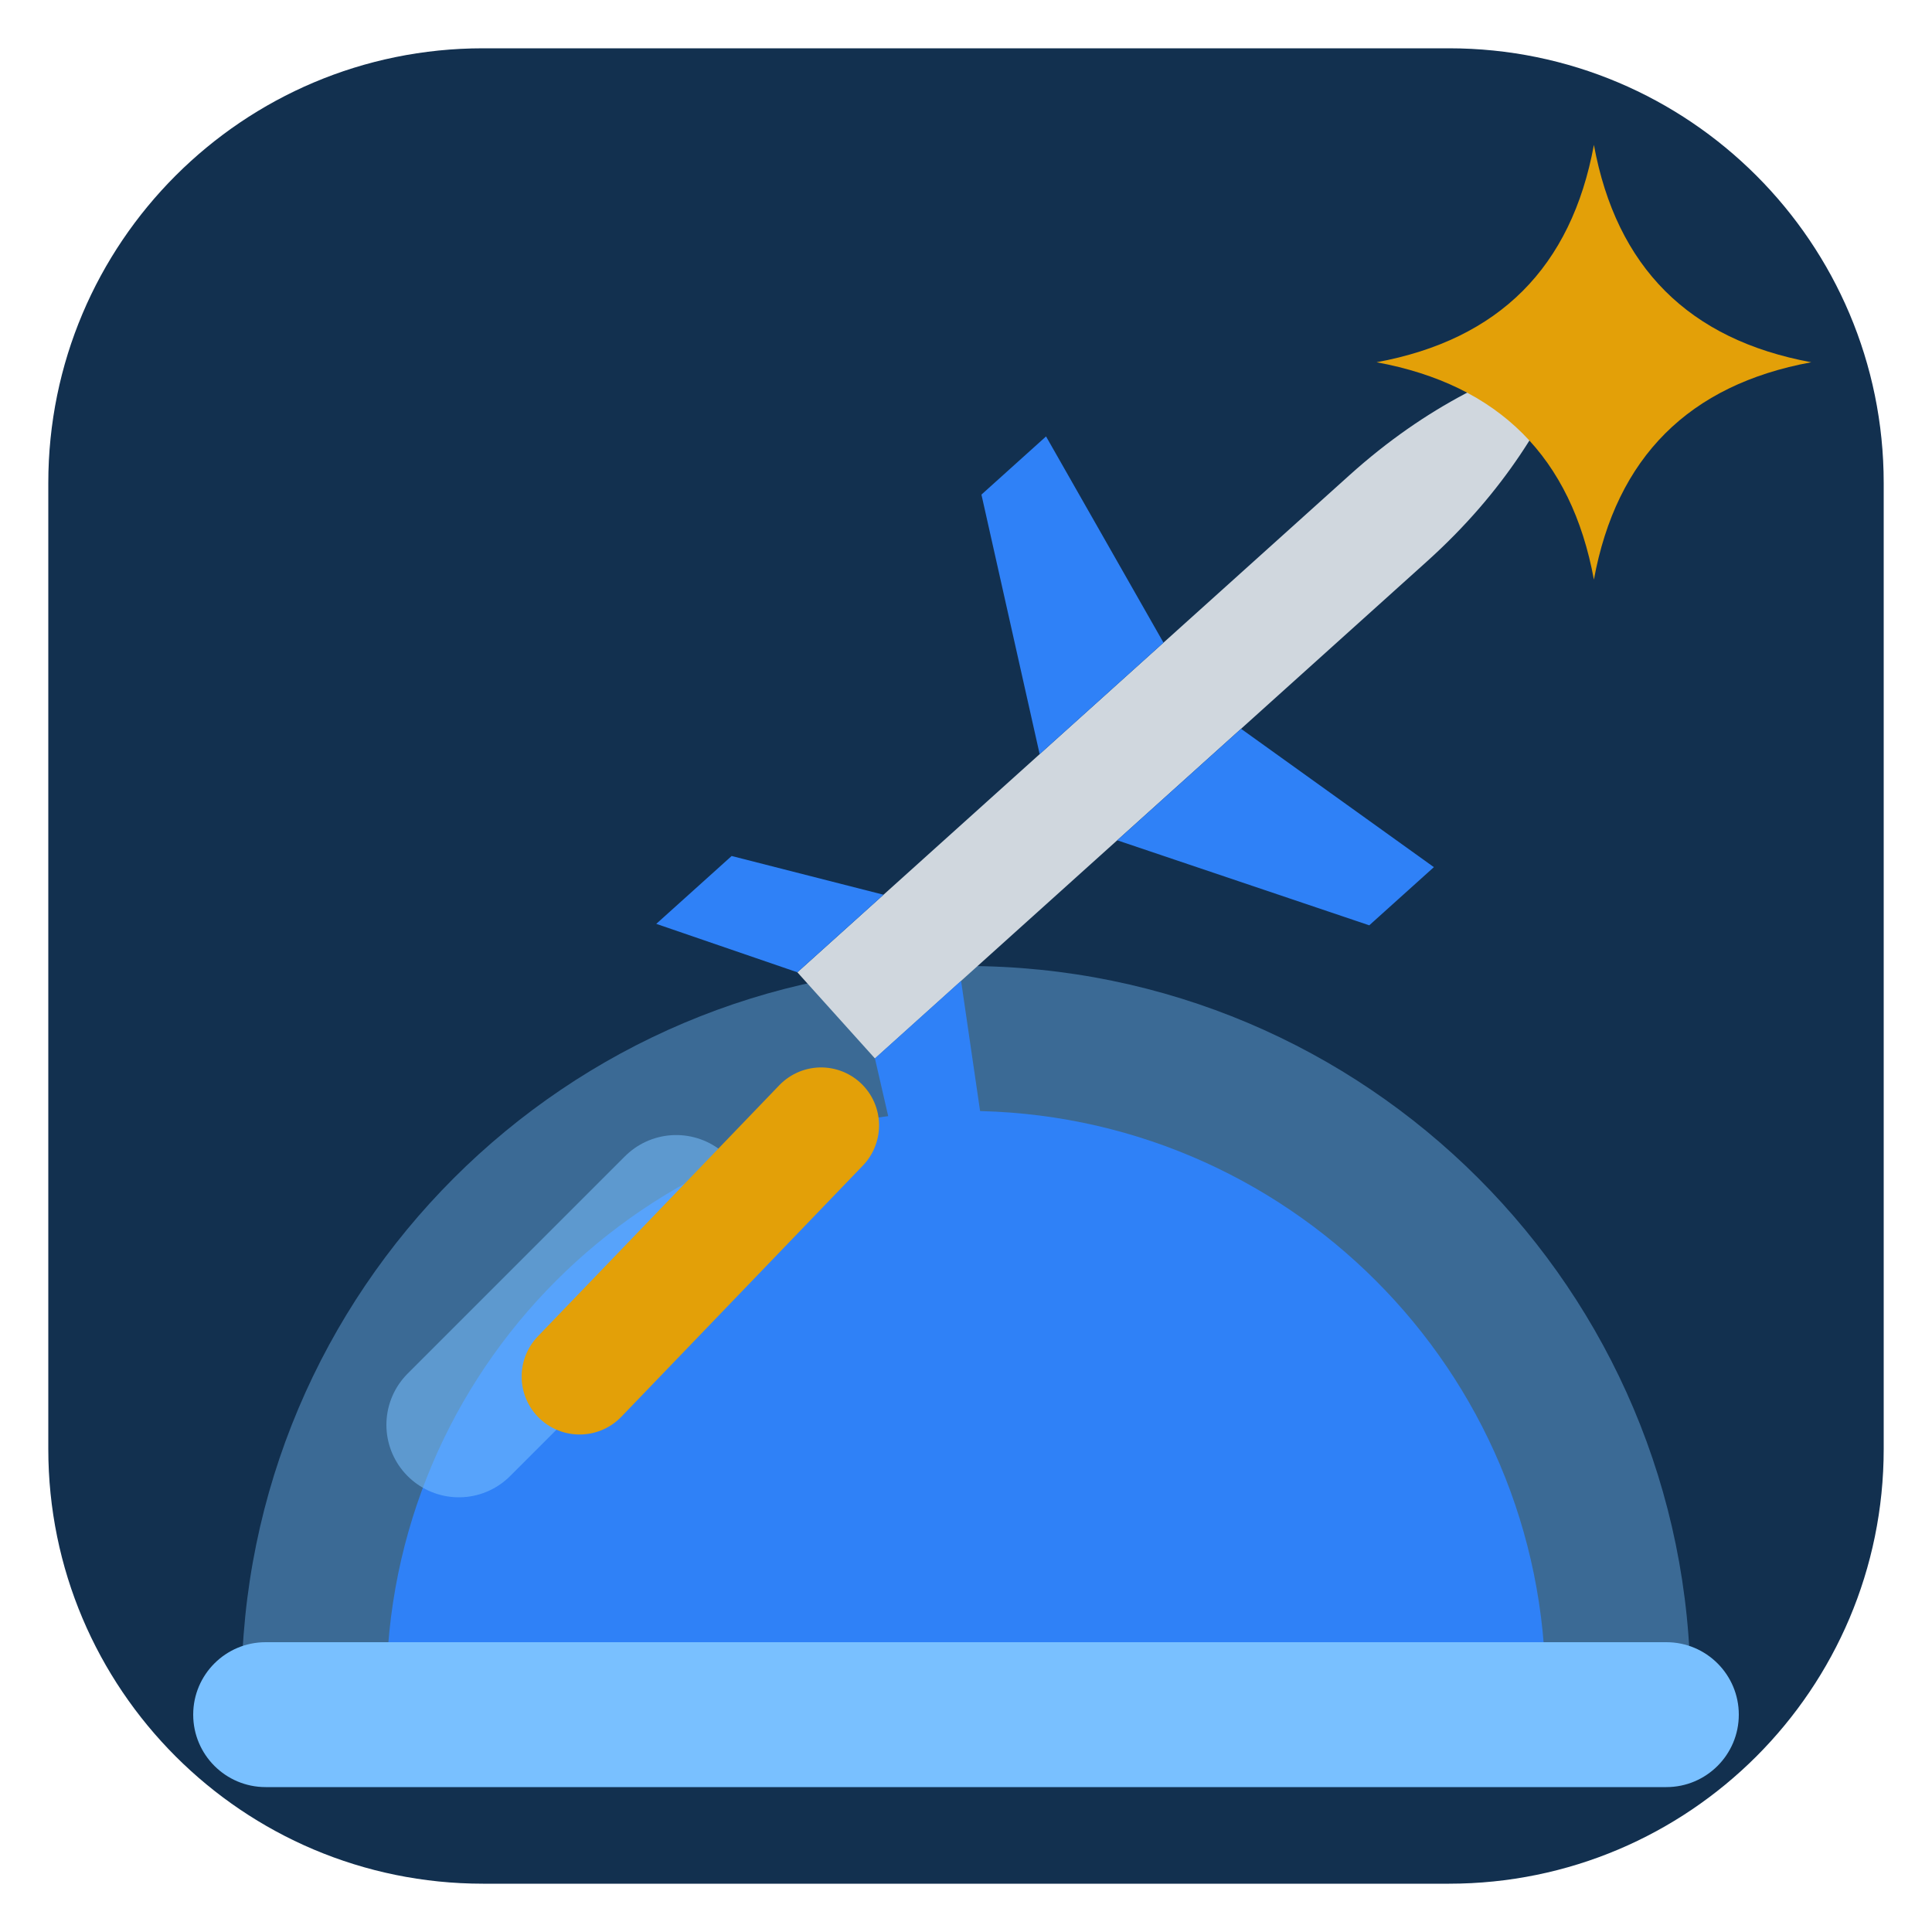
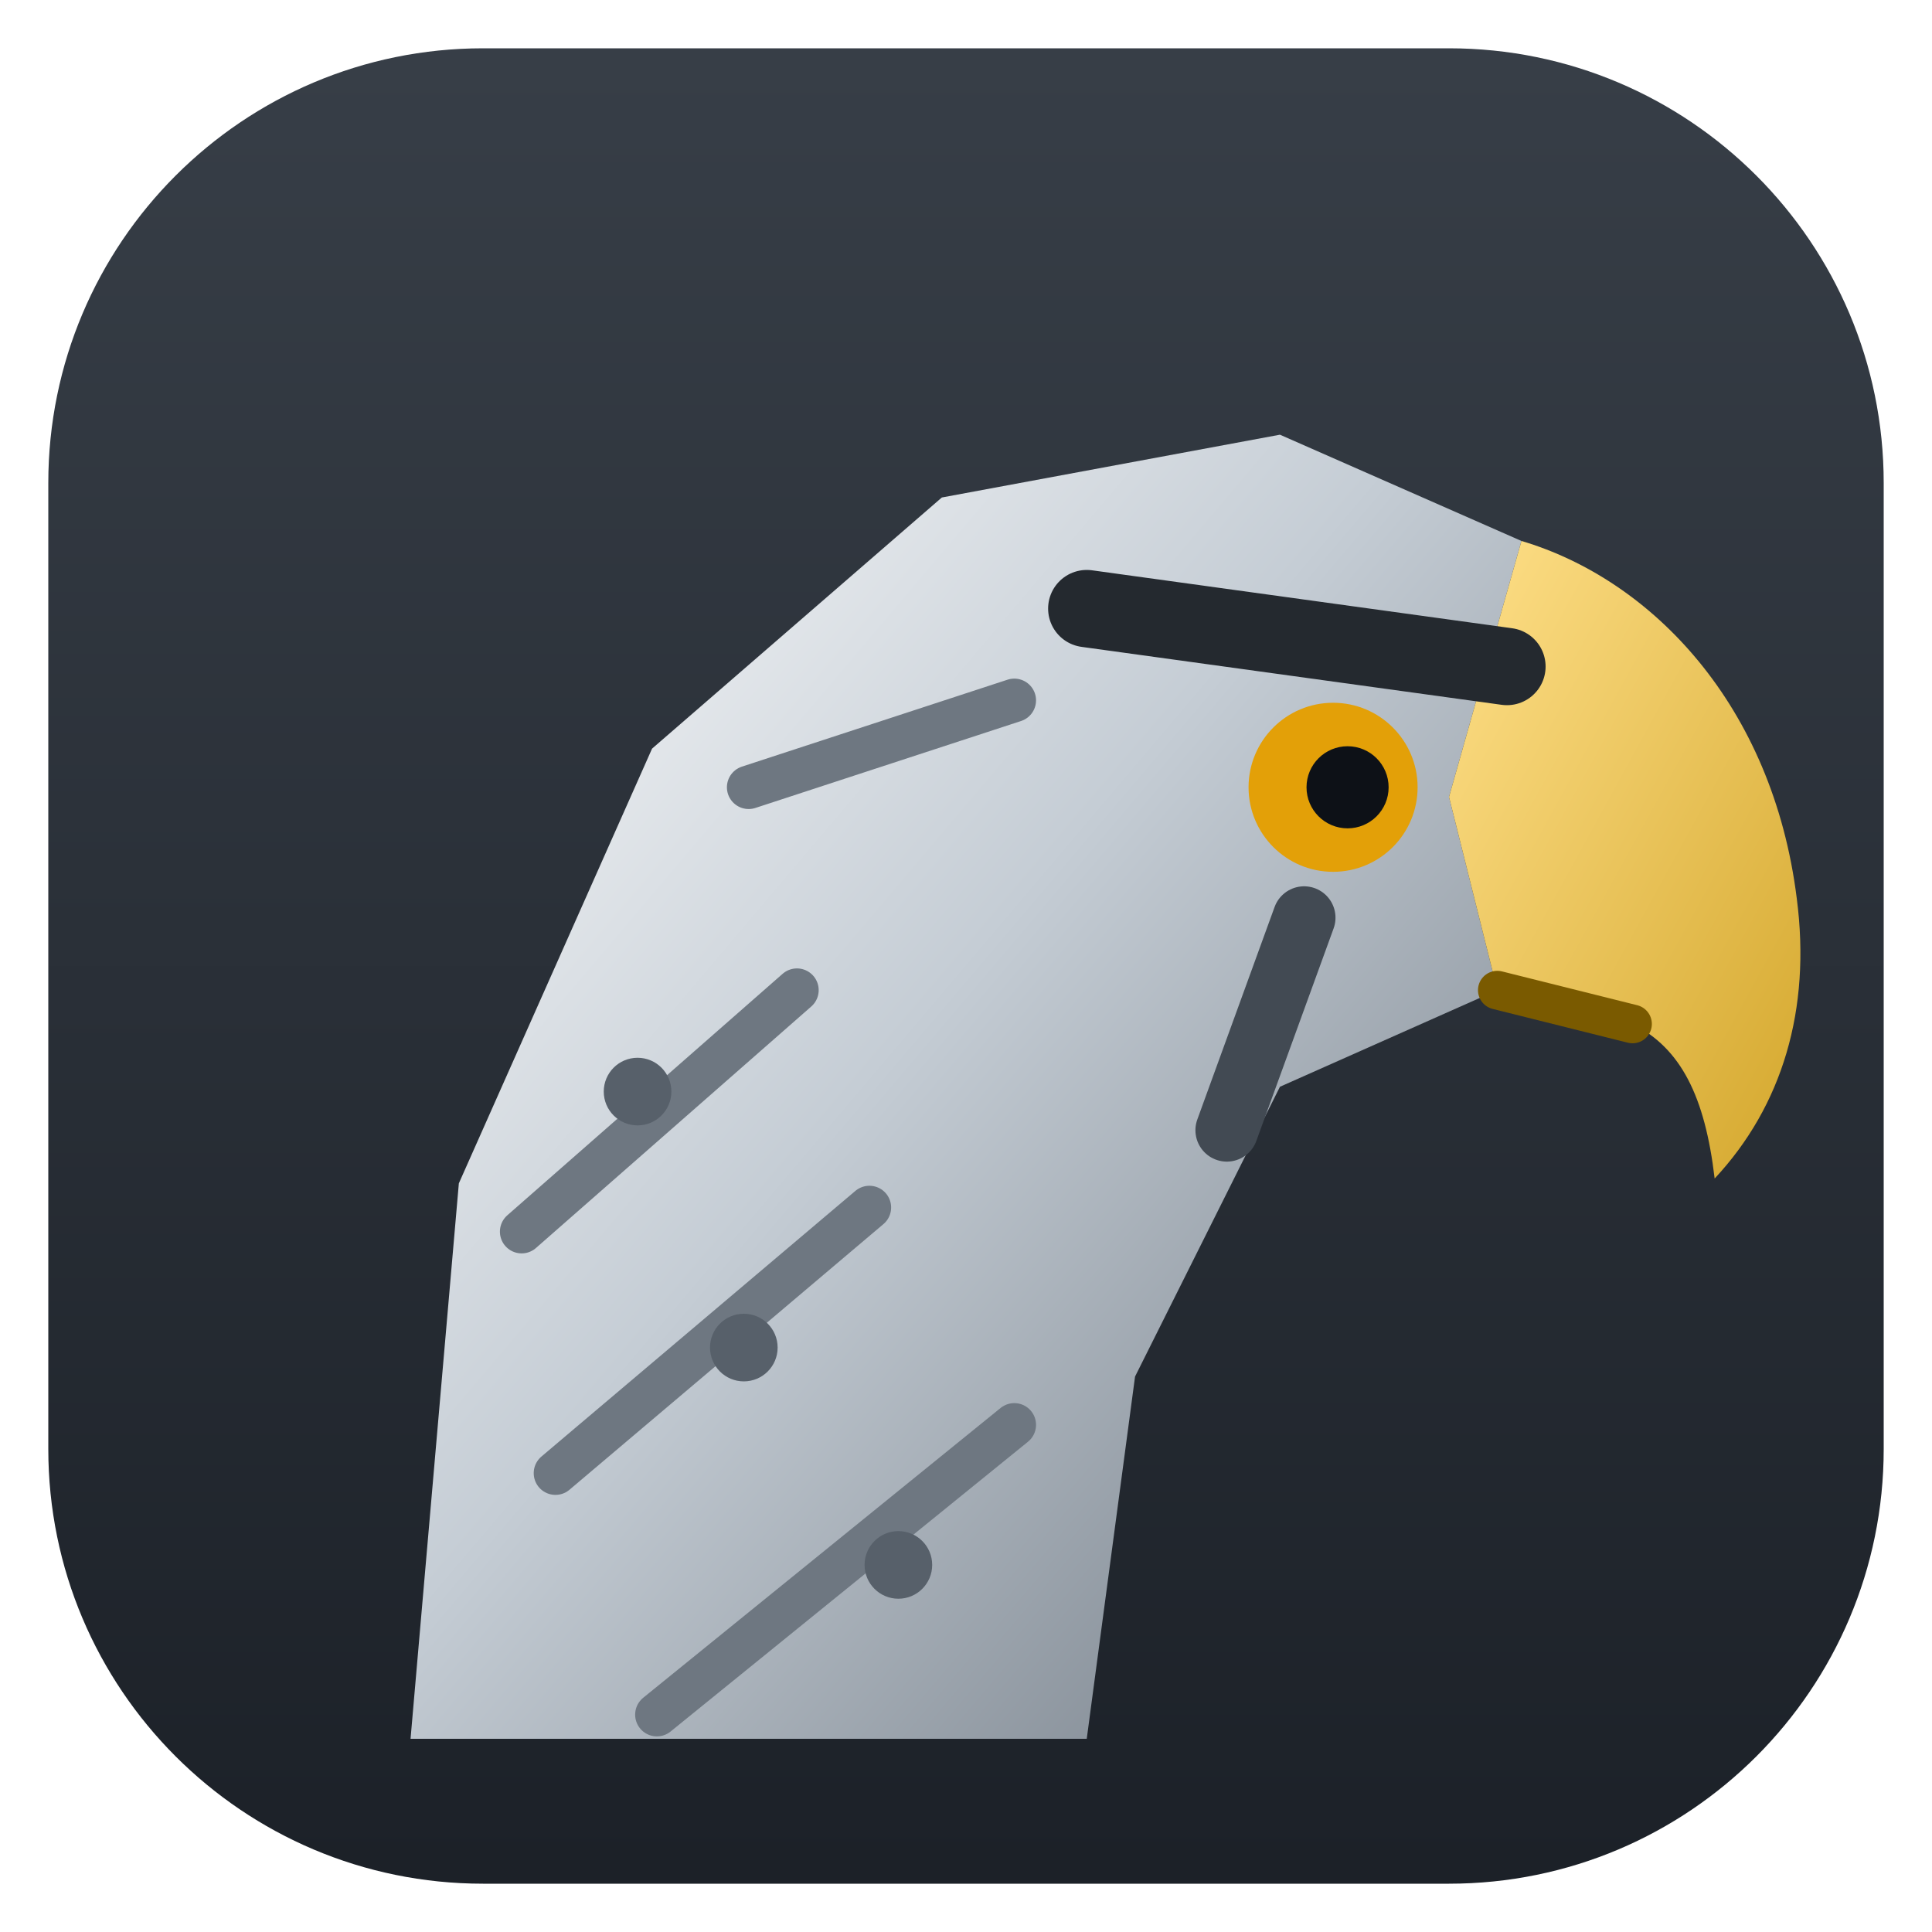
<svg xmlns="http://www.w3.org/2000/svg" width="40" height="40" viewBox="0 0 40 40">
-   <rect x="1" y="1" width="38" height="38" rx="9" fill="#12304F" />
-   <path d="M5 35a15 15 0 0 1 30 0z" fill="#79C0FF" opacity=".4" />
-   <path d="M8 35a12 12 0 0 1 24 0z" fill="#2F81F7" />
-   <rect x="4" y="34" width="32" height="3" rx="1.5" fill="#79C0FF" />
-   <path d="M9.5 29.5 14 25" stroke="#79C0FF" stroke-width="3" stroke-linecap="round" opacity=".55" />
-   <path d="M12 28.5 17 23.3" stroke="#E3A008" stroke-width="2.4" stroke-linecap="round" />
-   <g transform="translate(24 15) scale(.75) rotate(-42) translate(-18 -22)">
-     <path d="M6 20.4H26.5C29.4 20.4 31.6 21.1 33.5 22 31.6 22.9 29.4 23.6 26.5 23.6H6z" fill="#D0D7DE" />
-     <path d="M15 20.4 18.6 14H21L19.6 20.4zM15 23.6 18.6 30H21L19.6 23.6z" fill="#2F81F7" />
-     <path d="M6 20.4 4 16.8H6.8L9.2 20.4zM6 23.6 4 27.2H6.8L9.2 23.6z" fill="#2F81F7" />
+   <defs>
+     <linearGradient id="bg" x1="0" y1="0" x2="0" y2="1">
+       <stop offset="0" stop-color="#373E47" />
+       <stop offset="1" stop-color="#1C2128" />
+     </linearGradient>
+     <linearGradient id="steel" x1="0" y1="0" x2="1" y2="1">
+       <stop offset="0" stop-color="#FFFFFF" />
+       <stop offset=".45" stop-color="#C5CDD5" />
+       <stop offset="1" stop-color="#6E7781" />
+     </linearGradient>
+     <linearGradient id="gold" x1="0" y1="0" x2="1" y2="1">
+       <stop offset="0" stop-color="#FFE08A" />
+       <stop offset="1" stop-color="#D4A72C" />
+     </linearGradient>
+   </defs>
+   <rect x="1" y="1" width="38" height="38" rx="9" fill="url(#bg)" />
+   <path d="M8.5 36 9.5 24.5 13.5 15.5 19.5 10.3 26.5 9 31.5 11.2 30 16.5 31 20.5 26.5 22.5 23.5 28.5 22.5 36z" fill="url(#steel)" />
+   <path d="M31.5 11.2C34.2 12 36.7 14.6 37.2 18.6C37.5 20.9 36.9 22.9 35.5 24.4C35.3 22.7 34.8 21.7 33.8 21.2L31 20.5 30 16.5z" fill="url(#gold)" />
+   <path d="M33.8 21.2 31 20.5" stroke="#7A5A00" stroke-width=".8" stroke-linecap="round" />
+   <path d="M22.5 12.6 31.2 13.8" stroke="#24292F" stroke-width="1.6" stroke-linecap="round" />
+   <circle cx="27.6" cy="16.3" r="1.75" fill="#E3A008" />
+   <circle cx="27.9" cy="16.3" r=".85" fill="#0D1117" />
+   <path d="M27 19 25.4 23.4" stroke="#424A53" stroke-width="1.3" stroke-linecap="round" />
+   <path d="M11.5 30.5 18 25M10.8 25.5 16.5 20.5M13.6 35.5 21 29.5M15.5 16.3 21 14.5" stroke="#6E7781" stroke-width=".9" stroke-linecap="round" />
+   <g fill="#57606A">
+     <circle cx="13.2" cy="22.6" r=".7" />
+     <circle cx="15.4" cy="27.9" r=".7" />
+     <circle cx="18.6" cy="32.4" r=".7" />
  </g>
-   <path d="M33 3Q33.7 6.8 37.5 7.5Q33.7 8.2 33 12Q32.3 8.2 28.5 7.5Q32.3 6.8 33 3z" fill="#E3A008" />
</svg>
